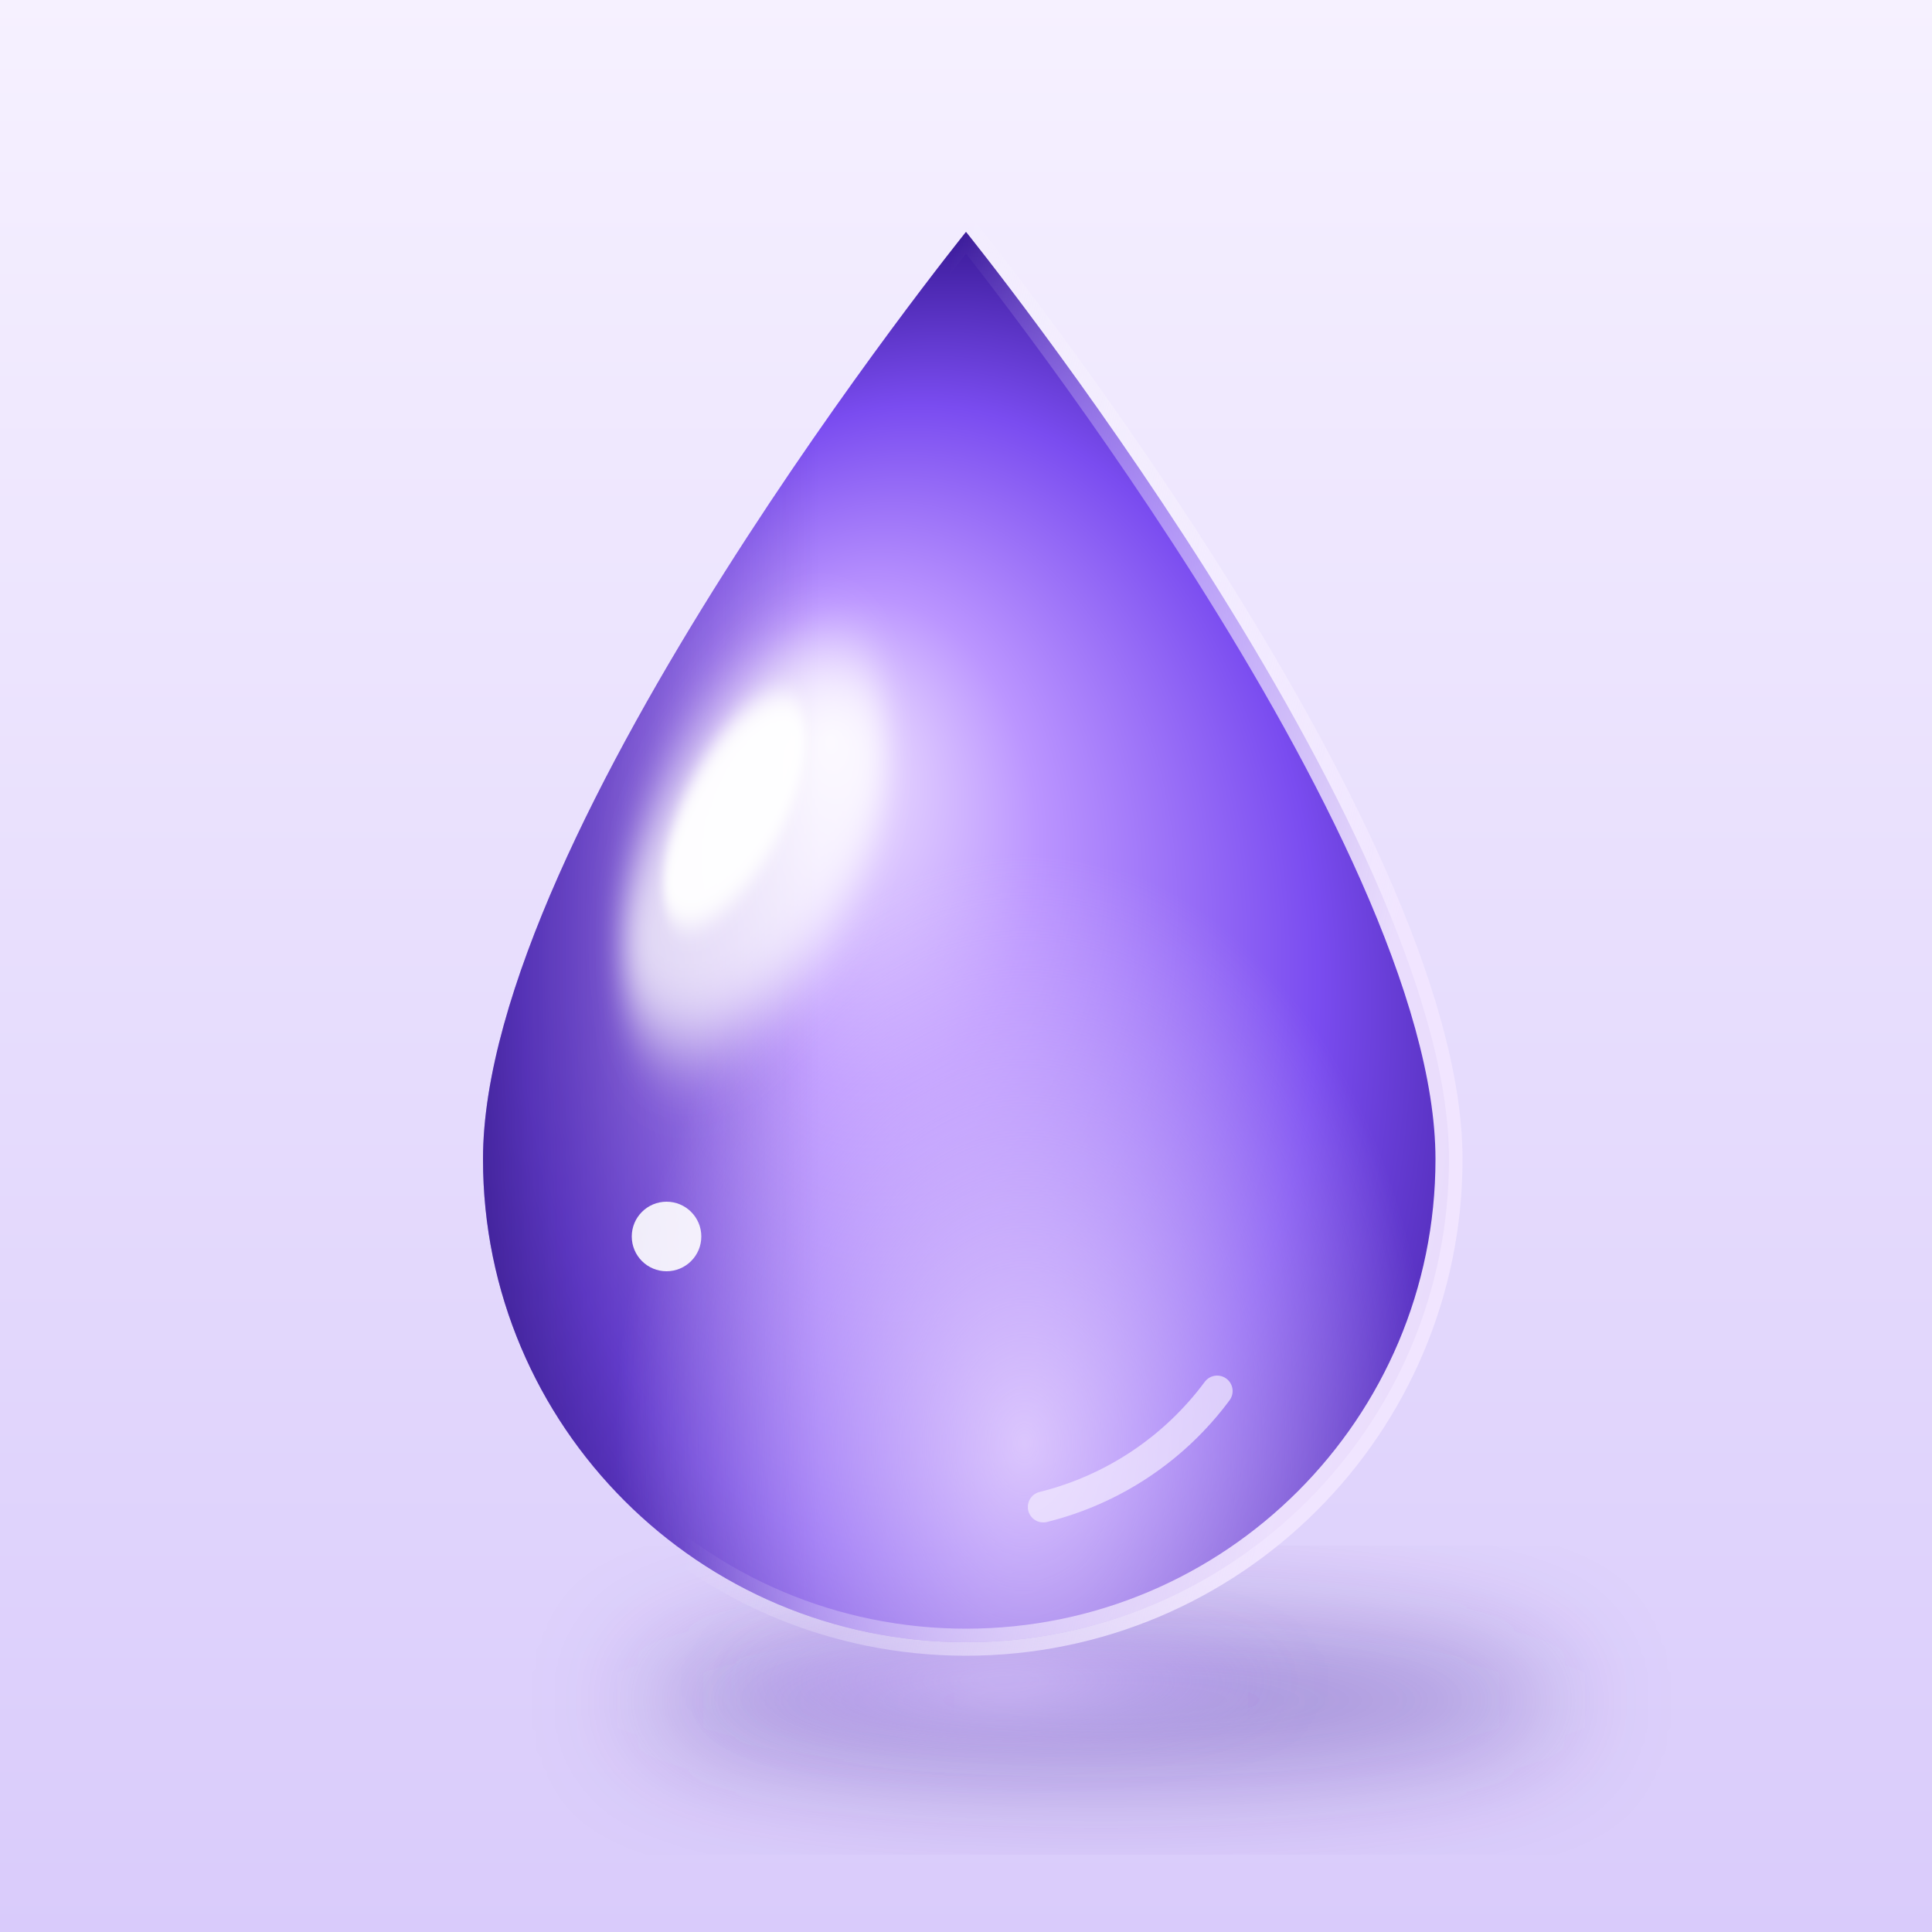
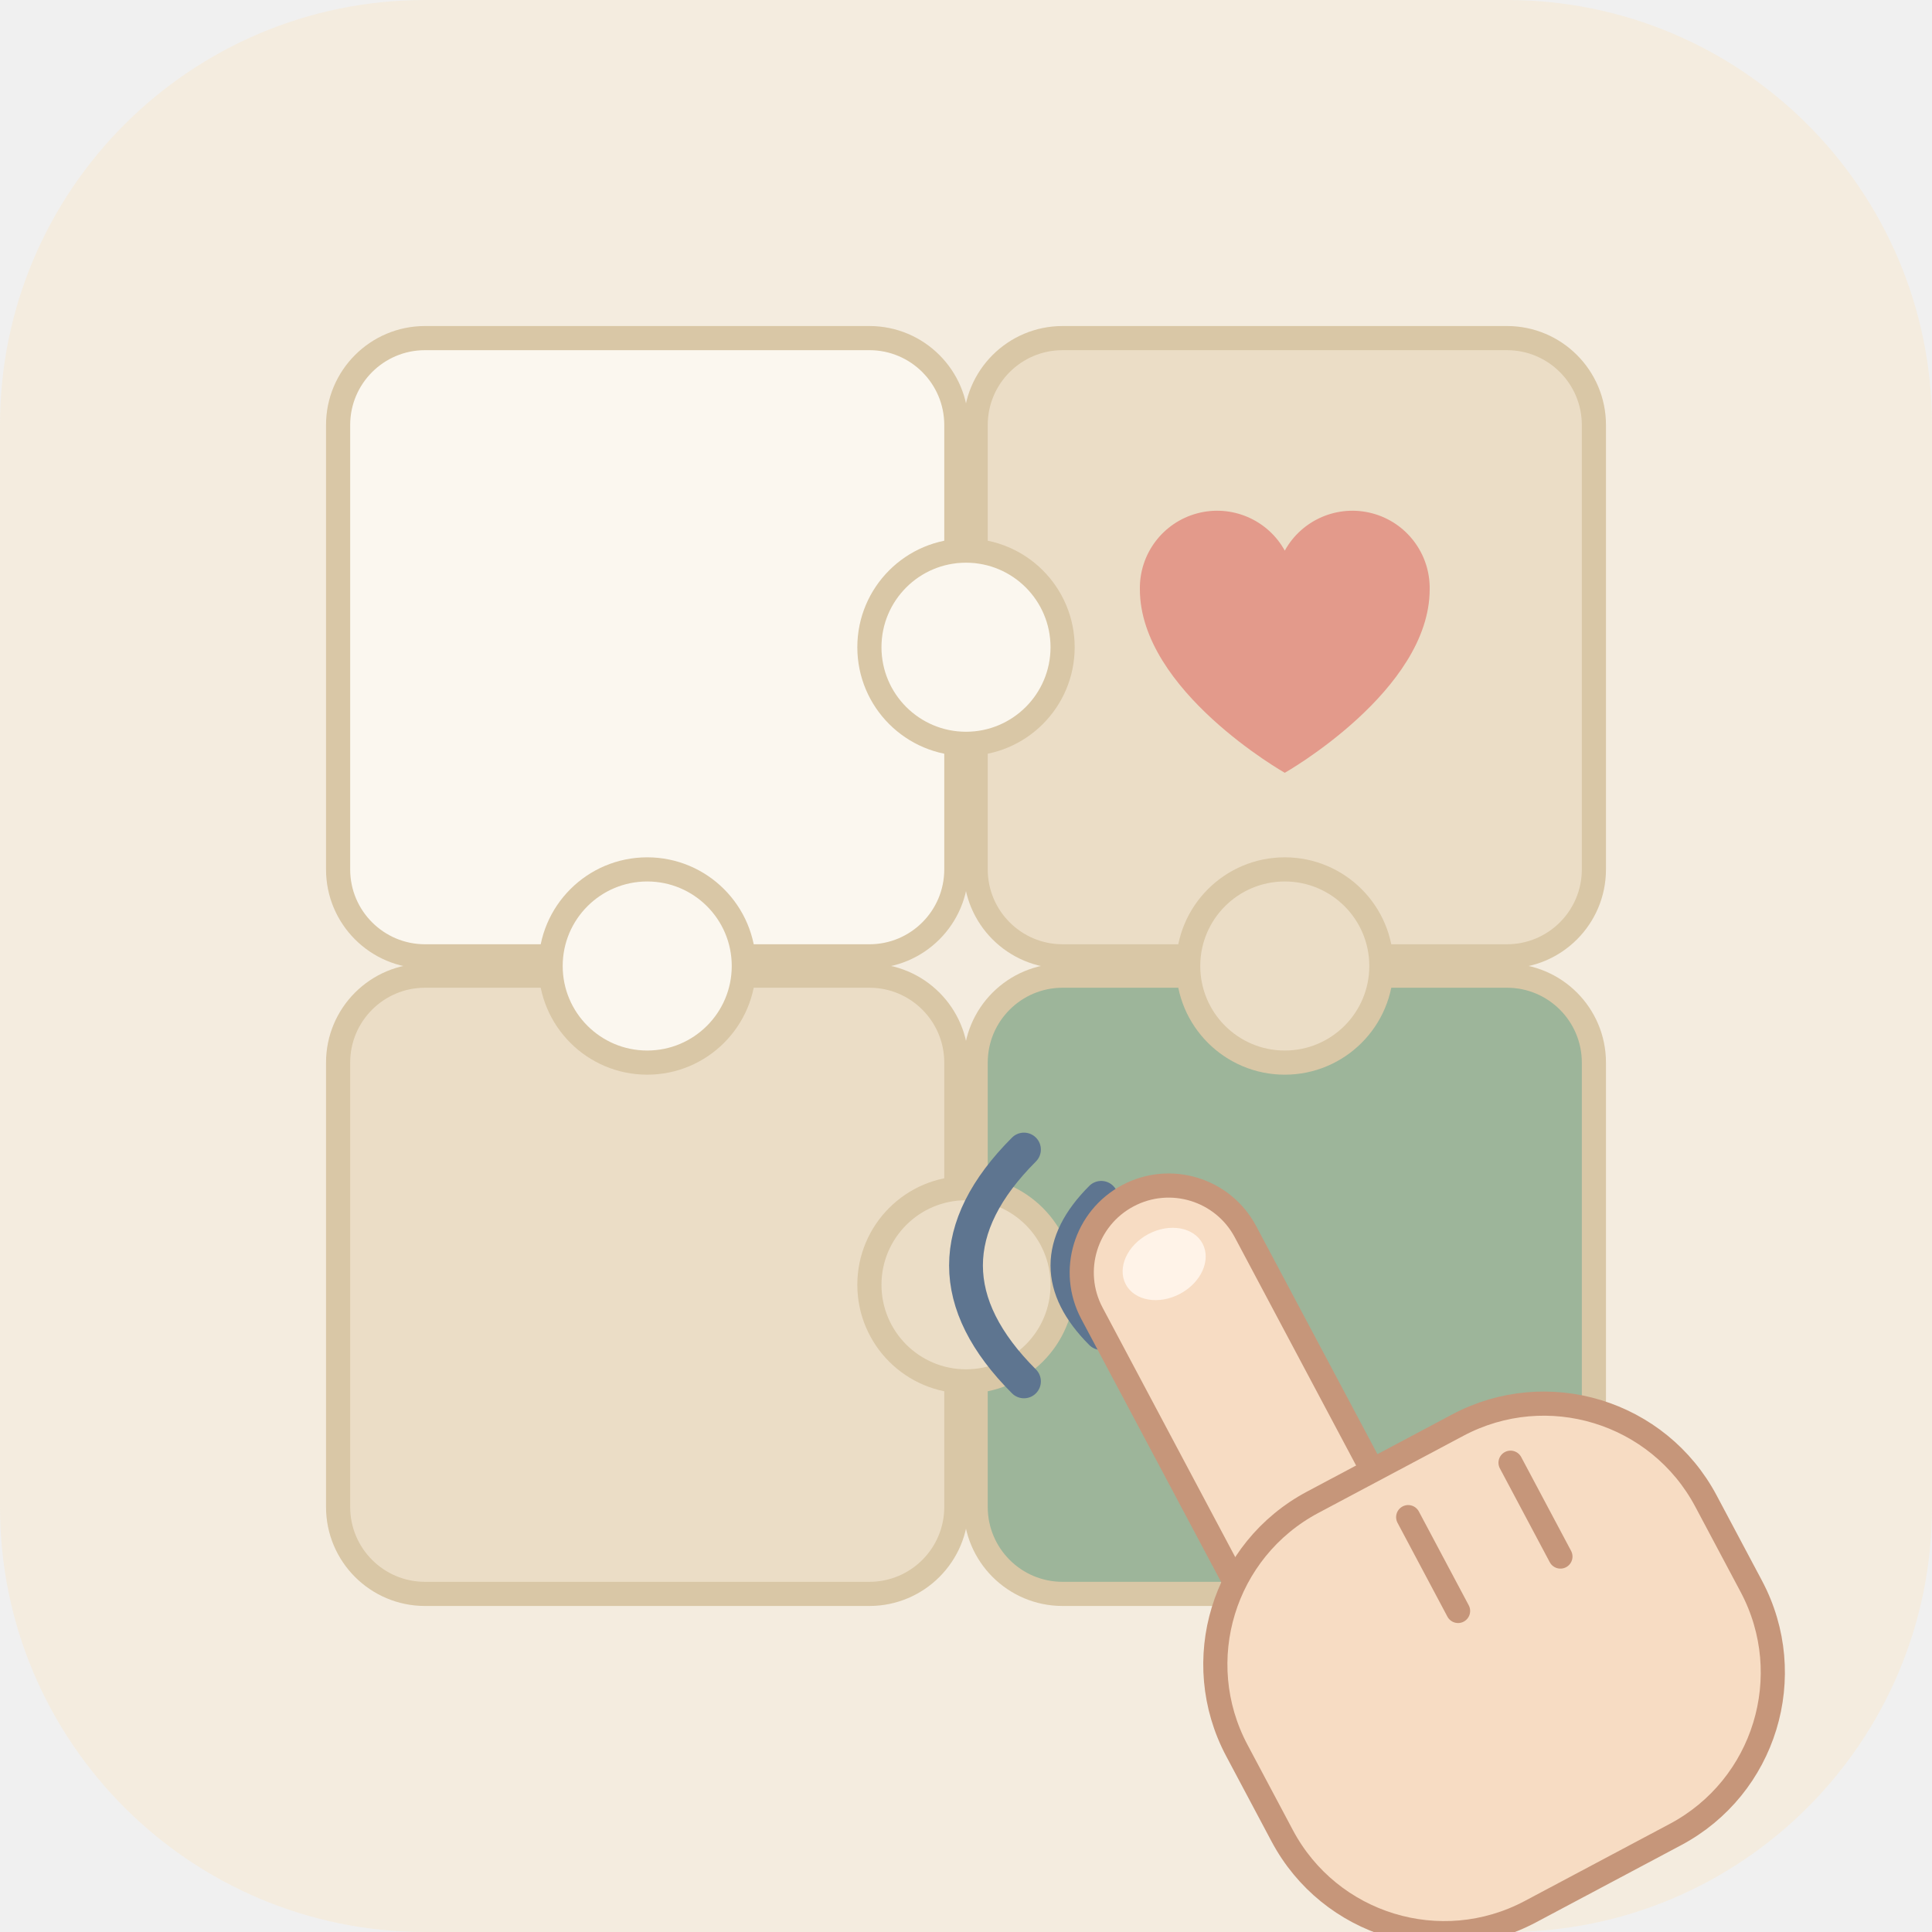
- <svg xmlns="http://www.w3.org/2000/svg" viewBox="0 0 100 100" width="1024" height="1024">
-   <defs>
-     <filter id="pb3" x="-50%" y="-50%" width="200%" height="200%">
-       <feGaussianBlur stdDeviation="3" />
-     </filter>
-     <filter id="pb15" x="-50%" y="-50%" width="200%" height="200%">
-       <feGaussianBlur stdDeviation="1.5" />
-     </filter>
-     <filter id="pb05" x="-50%" y="-50%" width="200%" height="200%">
-       <feGaussianBlur stdDeviation="0.5" />
-     </filter>
-     <radialGradient id="pBody" cx="0.5" cy="0.62" r="0.62" fx="0.36" fy="0.36">
-       <stop offset="0" stop-color="#f3e9ff" />
-       <stop offset="0.28" stop-color="#bb95ff" />
-       <stop offset="0.66" stop-color="#7a4cf0" />
-       <stop offset="1" stop-color="#3a1a98" />
-     </radialGradient>
-     <radialGradient id="pInner" cx="0.56" cy="0.86" r="0.42">
-       <stop offset="0" stop-color="#ead9ff" stop-opacity="0.85" />
-       <stop offset="1" stop-color="#ead9ff" stop-opacity="0" />
-     </radialGradient>
-     <linearGradient id="pRim" x1="0" y1="0" x2="1" y2="0.3">
-       <stop offset="0.45" stop-color="#ffffff" stop-opacity="0" />
-       <stop offset="1" stop-color="#f1e6ff" stop-opacity="0.95" />
-     </linearGradient>
-     <linearGradient id="pDark" x1="0" y1="0" x2="1" y2="0">
-       <stop offset="0" stop-color="#1c0a5c" stop-opacity="0.45" />
-       <stop offset="0.35" stop-color="#1c0a5c" stop-opacity="0" />
-     </linearGradient>
-     <radialGradient id="pCaustic" cx="0.5" cy="0.5" r="0.5">
-       <stop offset="0" stop-color="#e3cfff" stop-opacity="0.9" />
-       <stop offset="1" stop-color="#b48cff" stop-opacity="0" />
-     </radialGradient>
-     <linearGradient id="bgB" x1="0" y1="0" x2="0" y2="1">
-       <stop offset="0" stop-color="#f6f1ff" />
-       <stop offset="1" stop-color="#d9cbfb" />
-     </linearGradient>
-   </defs>
-   <rect width="100" height="100" fill="url(#bgB)" />
-   <ellipse cx="57" cy="88" rx="24" ry="4" fill="#3a1a98" opacity="0.35" filter="url(#pb3)" />
-   <ellipse cx="52" cy="87" rx="15" ry="3" fill="url(#pCaustic)" filter="url(#pb15)" />
-   <path d="M50 12C50 12 25 43 25 60a25 25 0 0 0 50 0C75 43 50 12 50 12z" fill="url(#pBody)" />
-   <path d="M50 12C50 12 25 43 25 60a25 25 0 0 0 50 0C75 43 50 12 50 12z" fill="url(#pDark)" />
-   <path d="M50 12C50 12 25 43 25 60a25 25 0 0 0 50 0C75 43 50 12 50 12z" fill="url(#pInner)" />
-   <path d="M50 12C50 12 25 43 25 60a25 25 0 0 0 50 0C75 43 50 12 50 12z" fill="none" stroke="url(#pRim)" stroke-width="1.4" />
-   <ellipse cx="39" cy="44" rx="5.5" ry="11" transform="rotate(26 39 44)" fill="#ffffff" opacity="0.75" filter="url(#pb15)" />
-   <ellipse cx="38" cy="42" rx="2.6" ry="6.5" transform="rotate(26 38 42)" fill="#ffffff" opacity="0.95" filter="url(#pb05)" />
-   <circle cx="34.5" cy="64" r="1.8" fill="#ffffff" opacity="0.9" />
-   <path d="M63 72a16 16 0 0 1-9 6" fill="none" stroke="#f4ecff" stroke-width="1.6" stroke-linecap="round" opacity="0.7" />
+ <svg xmlns="http://www.w3.org/2000/svg" viewBox="0 0 400 400">
+   <rect width="400" height="400" rx="88" fill="#F4ECDF" />
+   <g stroke="#D9C7A6" stroke-width="5" stroke-linejoin="round">
+     <rect x="70" y="70" width="128" height="128" rx="18" fill="#FBF7EF" />
+     <rect x="202" y="70" width="128" height="128" rx="18" fill="#EBDDC6" />
+     <rect x="70" y="202" width="128" height="128" rx="18" fill="#EBDDC6" />
+     <rect x="202" y="202" width="128" height="128" rx="18" fill="#9DB59A" />
+     <circle cx="200" cy="134" r="20" fill="#FBF7EF" />
+     <circle cx="134" cy="200" r="20" fill="#FBF7EF" />
+     <circle cx="266" cy="200" r="20" fill="#EBDDC6" />
+     <circle cx="200" cy="266" r="20" fill="#EBDDC6" />
+   </g>
+   <path d="M266 160s-30-17-30-38a16 16 0 0 1 30-8 16 16 0 0 1 30 8c0 21-30 38-30 38z" fill="#E39A8B" />
+   <path d="M228 248q-14 14 0 28M212 238q-24 24 0 48" stroke="#5E7590" stroke-width="7" fill="none" stroke-linecap="round" />
+   <g transform="rotate(-28 300 330)">
+     <rect x="262" y="226" width="36" height="112" rx="18" fill="#F7DCC3" stroke="#C6967A" stroke-width="5" />
+     <rect x="246" y="300" width="110" height="96" rx="38" fill="#F7DCC3" stroke="#C6967A" stroke-width="5" />
+     <path d="M300 312v22M324 312v22" stroke="#C6967A" stroke-width="5" stroke-linecap="round" />
+     <ellipse cx="280" cy="242" rx="9" ry="7" fill="#FFF3E8" />
+   </g>
</svg>
